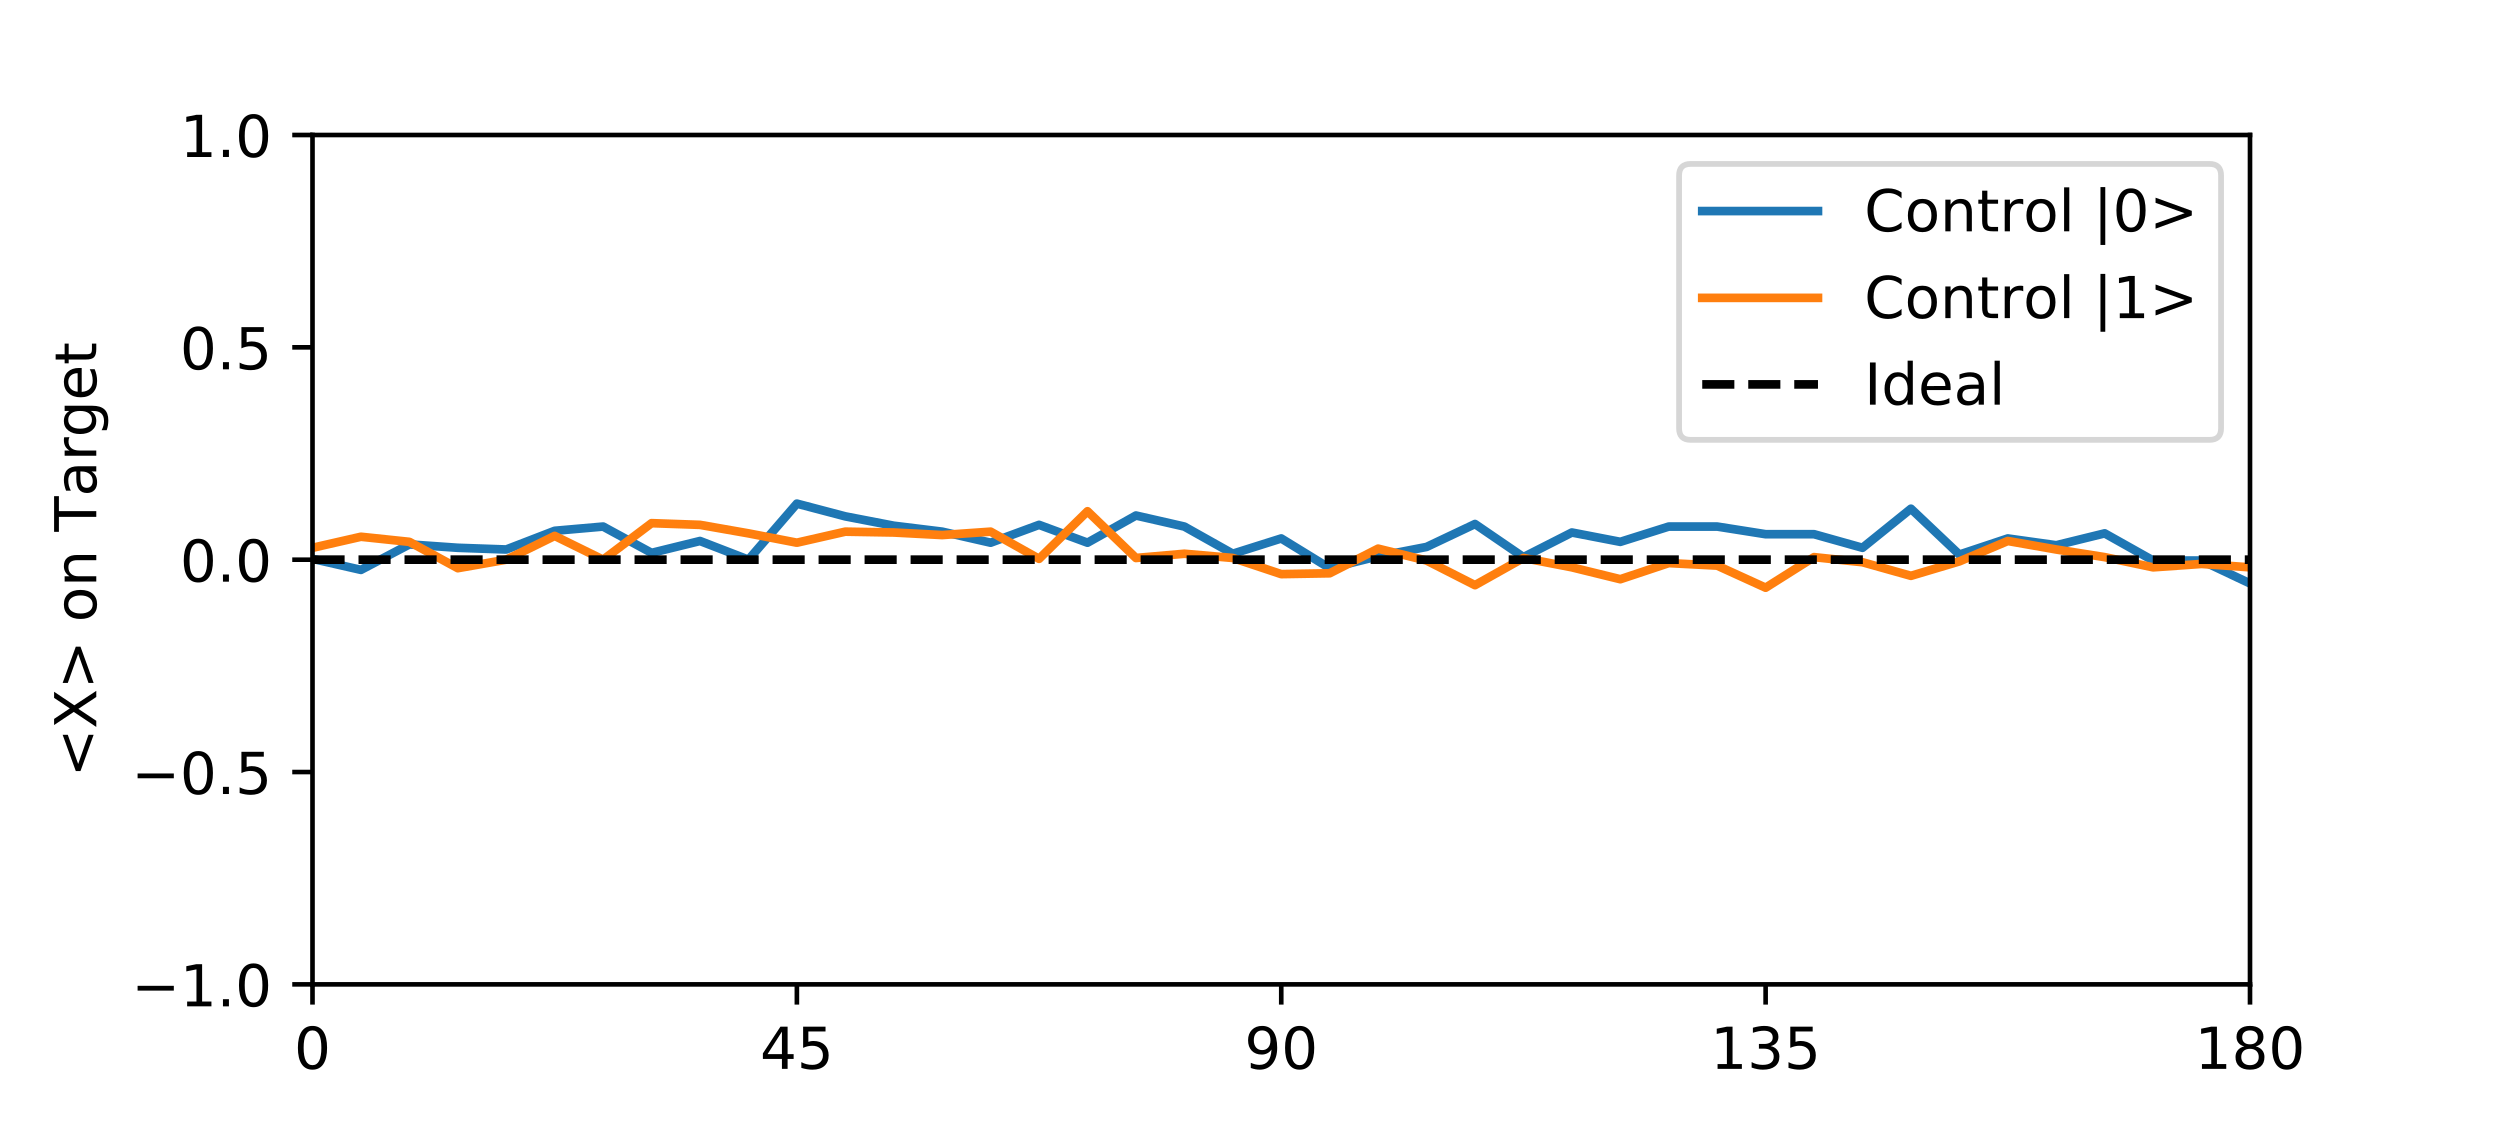
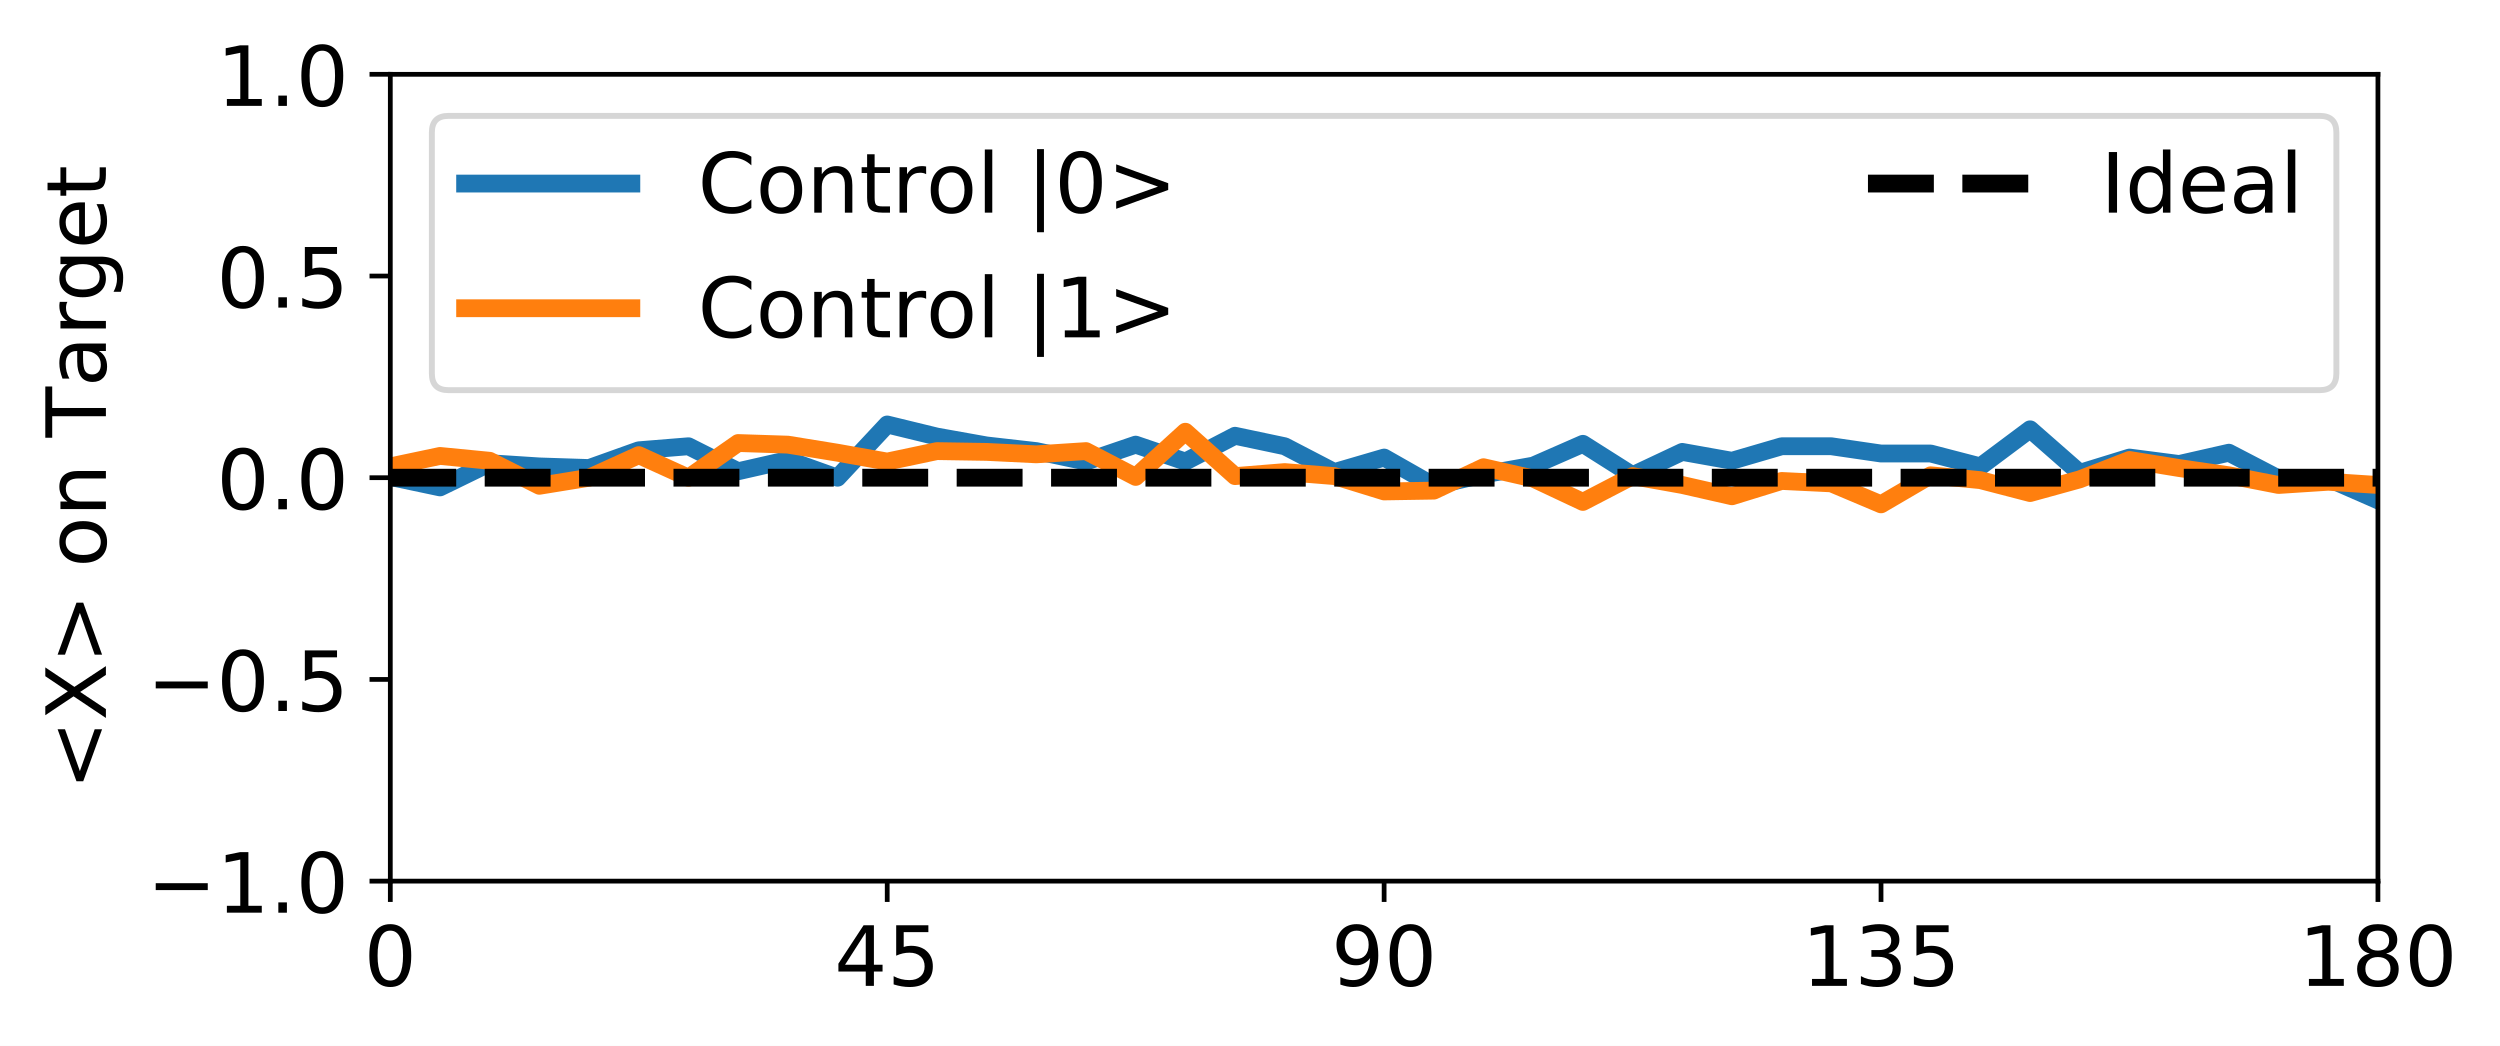
- <svg xmlns="http://www.w3.org/2000/svg" xmlns:xlink="http://www.w3.org/1999/xlink" height="194.4pt" version="1.1" viewBox="0 0 432 194.4" width="432pt">
+ <svg xmlns="http://www.w3.org/2000/svg" xmlns:xlink="http://www.w3.org/1999/xlink" height="176.168pt" version="1.1" viewBox="0 0 421.107 176.168" width="421.107pt">
  <defs>
    <style type="text/css">
*{stroke-linecap:butt;stroke-linejoin:round;}
  </style>
  </defs>
  <g id="figure_1">
    <g id="patch_1">
-       <path d="M 0 194.4  L 432 194.4  L 432 0  L 0 0  z " style="fill:#ffffff;" />
+       <path d="M 0 176.168  L 421.107 176.168  L 421.107 0  L 0 0  z " style="fill:#ffffff;" />
    </g>
    <g id="axes_1">
      <g id="patch_2">
-         <path d="M 54 170.1  L 388.8 170.1  L 388.8 23.328  L 54 23.328  z " style="fill:#ffffff;" />
+         <path d="M 65.745 148.419  L 400.545 148.419  L 400.545 12.519  L 65.745 12.519  z " style="fill:#ffffff;" />
      </g>
      <g id="matplotlib.axis_1">
        <g id="xtick_1">
          <g id="line2d_1">
            <defs>
-               <path d="M 0 0  L 0 3.5  " id="m79abdd9832" style="stroke:#000000;stroke-width:0.8;" />
-             </defs>
-             <g>
-               <use style="stroke:#000000;stroke-width:0.8;" x="54" xlink:href="#m79abdd9832" y="170.1" />
+               <path d="M 0 0  L 0 3.5  " id="m878b896e37" style="stroke:#000000;stroke-width:0.8;" />
+             </defs>
+             <g>
+               <use style="stroke:#000000;stroke-width:0.8;" x="65.745" xlink:href="#m878b896e37" y="148.419" />
            </g>
          </g>
          <g id="text_1">
            <defs>
              <path d="M 31.781 66.406  Q 24.172 66.406 20.328 58.906  Q 16.5 51.422 16.5 36.375  Q 16.5 21.391 20.328 13.891  Q 24.172 6.391 31.781 6.391  Q 39.453 6.391 43.281 13.891  Q 47.125 21.391 47.125 36.375  Q 47.125 51.422 43.281 58.906  Q 39.453 66.406 31.781 66.406  z M 31.781 74.219  Q 44.047 74.219 50.516 64.516  Q 56.984 54.828 56.984 36.375  Q 56.984 17.969 50.516 8.266  Q 44.047 -1.422 31.781 -1.422  Q 19.531 -1.422 13.062 8.266  Q 6.594 17.969 6.594 36.375  Q 6.594 54.828 13.062 64.516  Q 19.531 74.219 31.781 74.219  z " id="DejaVuSans-48" />
            </defs>
-             <g transform="translate(50.81875 184.6984)scale(0.1 -0.1)">
+             <g transform="translate(61.29156 166.0567)scale(0.14 -0.14)">
              <use xlink:href="#DejaVuSans-48" />
            </g>
          </g>
        </g>
        <g id="xtick_2">
          <g id="line2d_2">
            <g>
-               <use style="stroke:#000000;stroke-width:0.8;" x="137.7" xlink:href="#m79abdd9832" y="170.1" />
+               <use style="stroke:#000000;stroke-width:0.8;" x="149.445" xlink:href="#m878b896e37" y="148.419" />
            </g>
          </g>
          <g id="text_2">
            <defs>
              <path d="M 37.797 64.312  L 12.891 25.391  L 37.797 25.391  z M 35.203 72.906  L 47.609 72.906  L 47.609 25.391  L 58.016 25.391  L 58.016 17.188  L 47.609 17.188  L 47.609 0  L 37.797 0  L 37.797 17.188  L 4.891 17.188  L 4.891 26.703  z " id="DejaVuSans-52" />
              <path d="M 10.797 72.906  L 49.516 72.906  L 49.516 64.594  L 19.828 64.594  L 19.828 46.734  Q 21.969 47.469 24.109 47.828  Q 26.266 48.188 28.422 48.188  Q 40.625 48.188 47.75 41.5  Q 54.891 34.812 54.891 23.391  Q 54.891 11.625 47.562 5.094  Q 40.234 -1.422 26.906 -1.422  Q 22.312 -1.422 17.547 -0.641  Q 12.797 0.141 7.719 1.703  L 7.719 11.625  Q 12.109 9.234 16.797 8.062  Q 21.484 6.891 26.703 6.891  Q 35.156 6.891 40.078 11.328  Q 45.016 15.766 45.016 23.391  Q 45.016 31 40.078 35.438  Q 35.156 39.891 26.703 39.891  Q 22.75 39.891 18.812 39.016  Q 14.891 38.141 10.797 36.281  z " id="DejaVuSans-53" />
            </defs>
-             <g transform="translate(131.3375 184.6984)scale(0.1 -0.1)">
+             <g transform="translate(140.5378 166.0567)scale(0.14 -0.14)">
              <use xlink:href="#DejaVuSans-52" />
              <use x="63.623" xlink:href="#DejaVuSans-53" />
            </g>
          </g>
        </g>
        <g id="xtick_3">
          <g id="line2d_3">
            <g>
-               <use style="stroke:#000000;stroke-width:0.8;" x="221.4" xlink:href="#m79abdd9832" y="170.1" />
+               <use style="stroke:#000000;stroke-width:0.8;" x="233.145" xlink:href="#m878b896e37" y="148.419" />
            </g>
          </g>
          <g id="text_3">
            <defs>
              <path d="M 10.984 1.516  L 10.984 10.5  Q 14.703 8.734 18.5 7.812  Q 22.312 6.891 25.984 6.891  Q 35.75 6.891 40.891 13.453  Q 46.047 20.016 46.781 33.406  Q 43.953 29.203 39.594 26.953  Q 35.25 24.703 29.984 24.703  Q 19.047 24.703 12.672 31.312  Q 6.297 37.938 6.297 49.422  Q 6.297 60.641 12.938 67.422  Q 19.578 74.219 30.609 74.219  Q 43.266 74.219 49.922 64.516  Q 56.594 54.828 56.594 36.375  Q 56.594 19.141 48.406 8.859  Q 40.234 -1.422 26.422 -1.422  Q 22.703 -1.422 18.891 -0.688  Q 15.094 0.047 10.984 1.516  z M 30.609 32.422  Q 37.25 32.422 41.125 36.953  Q 45.016 41.5 45.016 49.422  Q 45.016 57.281 41.125 61.844  Q 37.25 66.406 30.609 66.406  Q 23.969 66.406 20.094 61.844  Q 16.219 57.281 16.219 49.422  Q 16.219 41.5 20.094 36.953  Q 23.969 32.422 30.609 32.422  z " id="DejaVuSans-57" />
            </defs>
-             <g transform="translate(215.0375 184.6984)scale(0.1 -0.1)">
+             <g transform="translate(224.2378 166.0567)scale(0.14 -0.14)">
              <use xlink:href="#DejaVuSans-57" />
              <use x="63.623" xlink:href="#DejaVuSans-48" />
            </g>
          </g>
        </g>
        <g id="xtick_4">
          <g id="line2d_4">
            <g>
-               <use style="stroke:#000000;stroke-width:0.8;" x="305.1" xlink:href="#m79abdd9832" y="170.1" />
+               <use style="stroke:#000000;stroke-width:0.8;" x="316.845" xlink:href="#m878b896e37" y="148.419" />
            </g>
          </g>
          <g id="text_4">
            <defs>
              <path d="M 12.406 8.297  L 28.516 8.297  L 28.516 63.922  L 10.984 60.406  L 10.984 69.391  L 28.422 72.906  L 38.281 72.906  L 38.281 8.297  L 54.391 8.297  L 54.391 0  L 12.406 0  z " id="DejaVuSans-49" />
              <path d="M 40.578 39.312  Q 47.656 37.797 51.625 33  Q 55.609 28.219 55.609 21.188  Q 55.609 10.406 48.188 4.484  Q 40.766 -1.422 27.094 -1.422  Q 22.516 -1.422 17.656 -0.516  Q 12.797 0.391 7.625 2.203  L 7.625 11.719  Q 11.719 9.328 16.594 8.109  Q 21.484 6.891 26.812 6.891  Q 36.078 6.891 40.938 10.547  Q 45.797 14.203 45.797 21.188  Q 45.797 27.641 41.281 31.266  Q 36.766 34.906 28.719 34.906  L 20.219 34.906  L 20.219 43.016  L 29.109 43.016  Q 36.375 43.016 40.234 45.922  Q 44.094 48.828 44.094 54.297  Q 44.094 59.906 40.109 62.906  Q 36.141 65.922 28.719 65.922  Q 24.656 65.922 20.016 65.031  Q 15.375 64.156 9.812 62.312  L 9.812 71.094  Q 15.438 72.656 20.344 73.438  Q 25.25 74.219 29.594 74.219  Q 40.828 74.219 47.359 69.109  Q 53.906 64.016 53.906 55.328  Q 53.906 49.266 50.438 45.094  Q 46.969 40.922 40.578 39.312  z " id="DejaVuSans-51" />
            </defs>
-             <g transform="translate(295.5562 184.6984)scale(0.1 -0.1)">
+             <g transform="translate(303.4841 166.0567)scale(0.14 -0.14)">
              <use xlink:href="#DejaVuSans-49" />
              <use x="63.623" xlink:href="#DejaVuSans-51" />
              <use x="127.246" xlink:href="#DejaVuSans-53" />
            </g>
          </g>
        </g>
        <g id="xtick_5">
          <g id="line2d_5">
            <g>
-               <use style="stroke:#000000;stroke-width:0.8;" x="388.8" xlink:href="#m79abdd9832" y="170.1" />
+               <use style="stroke:#000000;stroke-width:0.8;" x="400.545" xlink:href="#m878b896e37" y="148.419" />
            </g>
          </g>
          <g id="text_5">
            <defs>
              <path d="M 31.781 34.625  Q 24.75 34.625 20.719 30.859  Q 16.703 27.094 16.703 20.516  Q 16.703 13.922 20.719 10.156  Q 24.75 6.391 31.781 6.391  Q 38.812 6.391 42.859 10.172  Q 46.922 13.969 46.922 20.516  Q 46.922 27.094 42.891 30.859  Q 38.875 34.625 31.781 34.625  z M 21.922 38.812  Q 15.578 40.375 12.031 44.719  Q 8.5 49.078 8.5 55.328  Q 8.5 64.062 14.719 69.141  Q 20.953 74.219 31.781 74.219  Q 42.672 74.219 48.875 69.141  Q 55.078 64.062 55.078 55.328  Q 55.078 49.078 51.531 44.719  Q 48 40.375 41.703 38.812  Q 48.828 37.156 52.797 32.312  Q 56.781 27.484 56.781 20.516  Q 56.781 9.906 50.312 4.234  Q 43.844 -1.422 31.781 -1.422  Q 19.734 -1.422 13.25 4.234  Q 6.781 9.906 6.781 20.516  Q 6.781 27.484 10.781 32.312  Q 14.797 37.156 21.922 38.812  z M 18.312 54.391  Q 18.312 48.734 21.844 45.562  Q 25.391 42.391 31.781 42.391  Q 38.141 42.391 41.719 45.562  Q 45.312 48.734 45.312 54.391  Q 45.312 60.062 41.719 63.234  Q 38.141 66.406 31.781 66.406  Q 25.391 66.406 21.844 63.234  Q 18.312 60.062 18.312 54.391  z " id="DejaVuSans-56" />
            </defs>
-             <g transform="translate(379.2563 184.6984)scale(0.1 -0.1)">
+             <g transform="translate(387.1841 166.0567)scale(0.14 -0.14)">
              <use xlink:href="#DejaVuSans-49" />
              <use x="63.623" xlink:href="#DejaVuSans-56" />
              <use x="127.246" xlink:href="#DejaVuSans-48" />
            </g>
          </g>
        </g>
      </g>
      <g id="matplotlib.axis_2">
        <g id="ytick_1">
          <g id="line2d_6">
            <defs>
-               <path d="M 0 0  L -3.5 0  " id="mc6ed01333f" style="stroke:#000000;stroke-width:0.8;" />
-             </defs>
-             <g>
-               <use style="stroke:#000000;stroke-width:0.8;" x="54" xlink:href="#mc6ed01333f" y="170.1" />
+               <path d="M 0 0  L -3.5 0  " id="m98cda423b2" style="stroke:#000000;stroke-width:0.8;" />
+             </defs>
+             <g>
+               <use style="stroke:#000000;stroke-width:0.8;" x="65.745" xlink:href="#m98cda423b2" y="148.419" />
            </g>
          </g>
          <g id="text_6">
            <defs>
              <path d="M 10.594 35.5  L 73.188 35.5  L 73.188 27.203  L 10.594 27.203  z " id="DejaVuSans-8722" />
              <path d="M 10.688 12.406  L 21 12.406  L 21 0  L 10.688 0  z " id="DejaVuSans-46" />
            </defs>
-             <g transform="translate(22.71719 173.8992)scale(0.1 -0.1)">
+             <g transform="translate(24.74938 153.7378)scale(0.14 -0.14)">
              <use xlink:href="#DejaVuSans-8722" />
              <use x="83.789" xlink:href="#DejaVuSans-49" />
              <use x="147.412" xlink:href="#DejaVuSans-46" />
              <use x="179.199" xlink:href="#DejaVuSans-48" />
            </g>
          </g>
        </g>
        <g id="ytick_2">
          <g id="line2d_7">
            <g>
-               <use style="stroke:#000000;stroke-width:0.8;" x="54" xlink:href="#mc6ed01333f" y="133.407" />
+               <use style="stroke:#000000;stroke-width:0.8;" x="65.745" xlink:href="#m98cda423b2" y="114.444" />
            </g>
          </g>
          <g id="text_7">
-             <g transform="translate(22.71719 137.2062)scale(0.1 -0.1)">
+             <g transform="translate(24.74938 119.7628)scale(0.14 -0.14)">
              <use xlink:href="#DejaVuSans-8722" />
              <use x="83.789" xlink:href="#DejaVuSans-48" />
              <use x="147.412" xlink:href="#DejaVuSans-46" />
              <use x="179.199" xlink:href="#DejaVuSans-53" />
            </g>
          </g>
        </g>
        <g id="ytick_3">
          <g id="line2d_8">
            <g>
-               <use style="stroke:#000000;stroke-width:0.8;" x="54" xlink:href="#mc6ed01333f" y="96.714" />
+               <use style="stroke:#000000;stroke-width:0.8;" x="65.745" xlink:href="#m98cda423b2" y="80.469" />
            </g>
          </g>
          <g id="text_8">
-             <g transform="translate(31.09688 100.5132)scale(0.1 -0.1)">
+             <g transform="translate(36.48094 85.78781)scale(0.14 -0.14)">
              <use xlink:href="#DejaVuSans-48" />
              <use x="63.623" xlink:href="#DejaVuSans-46" />
              <use x="95.41" xlink:href="#DejaVuSans-48" />
            </g>
          </g>
        </g>
        <g id="ytick_4">
          <g id="line2d_9">
            <g>
-               <use style="stroke:#000000;stroke-width:0.8;" x="54" xlink:href="#mc6ed01333f" y="60.021" />
+               <use style="stroke:#000000;stroke-width:0.8;" x="65.745" xlink:href="#m98cda423b2" y="46.494" />
            </g>
          </g>
          <g id="text_9">
-             <g transform="translate(31.09688 63.82022)scale(0.1 -0.1)">
+             <g transform="translate(36.48094 51.81281)scale(0.14 -0.14)">
              <use xlink:href="#DejaVuSans-48" />
              <use x="63.623" xlink:href="#DejaVuSans-46" />
              <use x="95.41" xlink:href="#DejaVuSans-53" />
            </g>
          </g>
        </g>
        <g id="ytick_5">
          <g id="line2d_10">
            <g>
-               <use style="stroke:#000000;stroke-width:0.8;" x="54" xlink:href="#mc6ed01333f" y="23.328" />
+               <use style="stroke:#000000;stroke-width:0.8;" x="65.745" xlink:href="#m98cda423b2" y="12.519" />
            </g>
          </g>
          <g id="text_10">
-             <g transform="translate(31.09688 27.12722)scale(0.1 -0.1)">
+             <g transform="translate(36.48094 17.83781)scale(0.14 -0.14)">
              <use xlink:href="#DejaVuSans-49" />
              <use x="63.623" xlink:href="#DejaVuSans-46" />
              <use x="95.41" xlink:href="#DejaVuSans-48" />
            </g>
          </g>
        </g>
        <g id="text_11">
          <defs>
            <path d="M 73.188 49.219  L 22.797 31.297  L 73.188 13.484  L 73.188 4.594  L 10.594 27.297  L 10.594 35.406  L 73.188 58.109  z " id="DejaVuSans-60" />
            <path d="M 6.297 72.906  L 16.891 72.906  L 35.016 45.797  L 53.219 72.906  L 63.812 72.906  L 40.375 37.891  L 65.375 0  L 54.781 0  L 34.281 31  L 13.625 0  L 2.984 0  L 29 38.922  z " id="DejaVuSans-88" />
            <path d="M 10.594 49.219  L 10.594 58.109  L 73.188 35.406  L 73.188 27.297  L 10.594 4.594  L 10.594 13.484  L 60.891 31.297  z " id="DejaVuSans-62" />
            <path id="DejaVuSans-32" />
            <path d="M 30.609 48.391  Q 23.391 48.391 19.188 42.75  Q 14.984 37.109 14.984 27.297  Q 14.984 17.484 19.156 11.844  Q 23.344 6.203 30.609 6.203  Q 37.797 6.203 41.984 11.859  Q 46.188 17.531 46.188 27.297  Q 46.188 37.016 41.984 42.703  Q 37.797 48.391 30.609 48.391  z M 30.609 56  Q 42.328 56 49.016 48.375  Q 55.719 40.766 55.719 27.297  Q 55.719 13.875 49.016 6.219  Q 42.328 -1.422 30.609 -1.422  Q 18.844 -1.422 12.172 6.219  Q 5.516 13.875 5.516 27.297  Q 5.516 40.766 12.172 48.375  Q 18.844 56 30.609 56  z " id="DejaVuSans-111" />
            <path d="M 54.891 33.016  L 54.891 0  L 45.906 0  L 45.906 32.719  Q 45.906 40.484 42.875 44.328  Q 39.844 48.188 33.797 48.188  Q 26.516 48.188 22.312 43.547  Q 18.109 38.922 18.109 30.906  L 18.109 0  L 9.078 0  L 9.078 54.688  L 18.109 54.688  L 18.109 46.188  Q 21.344 51.125 25.703 53.562  Q 30.078 56 35.797 56  Q 45.219 56 50.047 50.172  Q 54.891 44.344 54.891 33.016  z " id="DejaVuSans-110" />
            <path d="M -0.297 72.906  L 61.375 72.906  L 61.375 64.594  L 35.5 64.594  L 35.5 0  L 25.594 0  L 25.594 64.594  L -0.297 64.594  z " id="DejaVuSans-84" />
            <path d="M 34.281 27.484  Q 23.391 27.484 19.188 25  Q 14.984 22.516 14.984 16.5  Q 14.984 11.719 18.141 8.906  Q 21.297 6.109 26.703 6.109  Q 34.188 6.109 38.703 11.406  Q 43.219 16.703 43.219 25.484  L 43.219 27.484  z M 52.203 31.203  L 52.203 0  L 43.219 0  L 43.219 8.297  Q 40.141 3.328 35.547 0.953  Q 30.953 -1.422 24.312 -1.422  Q 15.922 -1.422 10.953 3.297  Q 6 8.016 6 15.922  Q 6 25.141 12.172 29.828  Q 18.359 34.516 30.609 34.516  L 43.219 34.516  L 43.219 35.406  Q 43.219 41.609 39.141 45  Q 35.062 48.391 27.688 48.391  Q 23 48.391 18.547 47.266  Q 14.109 46.141 10.016 43.891  L 10.016 52.203  Q 14.938 54.109 19.578 55.047  Q 24.219 56 28.609 56  Q 40.484 56 46.344 49.844  Q 52.203 43.703 52.203 31.203  z " id="DejaVuSans-97" />
            <path d="M 41.109 46.297  Q 39.594 47.172 37.812 47.578  Q 36.031 48 33.891 48  Q 26.266 48 22.188 43.047  Q 18.109 38.094 18.109 28.812  L 18.109 0  L 9.078 0  L 9.078 54.688  L 18.109 54.688  L 18.109 46.188  Q 20.953 51.172 25.484 53.578  Q 30.031 56 36.531 56  Q 37.453 56 38.578 55.875  Q 39.703 55.766 41.062 55.516  z " id="DejaVuSans-114" />
            <path d="M 45.406 27.984  Q 45.406 37.75 41.375 43.109  Q 37.359 48.484 30.078 48.484  Q 22.859 48.484 18.828 43.109  Q 14.797 37.75 14.797 27.984  Q 14.797 18.266 18.828 12.891  Q 22.859 7.516 30.078 7.516  Q 37.359 7.516 41.375 12.891  Q 45.406 18.266 45.406 27.984  z M 54.391 6.781  Q 54.391 -7.172 48.188 -13.984  Q 42 -20.797 29.203 -20.797  Q 24.469 -20.797 20.266 -20.094  Q 16.062 -19.391 12.109 -17.922  L 12.109 -9.188  Q 16.062 -11.328 19.922 -12.344  Q 23.781 -13.375 27.781 -13.375  Q 36.625 -13.375 41.016 -8.766  Q 45.406 -4.156 45.406 5.172  L 45.406 9.625  Q 42.625 4.781 38.281 2.391  Q 33.938 0 27.875 0  Q 17.828 0 11.672 7.656  Q 5.516 15.328 5.516 27.984  Q 5.516 40.672 11.672 48.328  Q 17.828 56 27.875 56  Q 33.938 56 38.281 53.609  Q 42.625 51.219 45.406 46.391  L 45.406 54.688  L 54.391 54.688  z " id="DejaVuSans-103" />
            <path d="M 56.203 29.594  L 56.203 25.203  L 14.891 25.203  Q 15.484 15.922 20.484 11.062  Q 25.484 6.203 34.422 6.203  Q 39.594 6.203 44.453 7.469  Q 49.312 8.734 54.109 11.281  L 54.109 2.781  Q 49.266 0.734 44.188 -0.344  Q 39.109 -1.422 33.891 -1.422  Q 20.797 -1.422 13.156 6.188  Q 5.516 13.812 5.516 26.812  Q 5.516 40.234 12.766 48.109  Q 20.016 56 32.328 56  Q 43.359 56 49.781 48.891  Q 56.203 41.797 56.203 29.594  z M 47.219 32.234  Q 47.125 39.594 43.094 43.984  Q 39.062 48.391 32.422 48.391  Q 24.906 48.391 20.391 44.141  Q 15.875 39.891 15.188 32.172  z " id="DejaVuSans-101" />
            <path d="M 18.312 70.219  L 18.312 54.688  L 36.812 54.688  L 36.812 47.703  L 18.312 47.703  L 18.312 18.016  Q 18.312 11.328 20.141 9.422  Q 21.969 7.516 27.594 7.516  L 36.812 7.516  L 36.812 0  L 27.594 0  Q 17.188 0 13.234 3.875  Q 9.281 7.766 9.281 18.016  L 9.281 47.703  L 2.688 47.703  L 2.688 54.688  L 9.281 54.688  L 9.281 70.219  z " id="DejaVuSans-116" />
          </defs>
-           <g transform="translate(16.6375 134.296)rotate(-90)scale(0.1 -0.1)">
+           <g transform="translate(17.83781 133.0838)rotate(-90)scale(0.14 -0.14)">
            <use xlink:href="#DejaVuSans-60" />
            <use x="83.789" xlink:href="#DejaVuSans-88" />
            <use x="152.295" xlink:href="#DejaVuSans-62" />
            <use x="236.084" xlink:href="#DejaVuSans-32" />
            <use x="267.871" xlink:href="#DejaVuSans-111" />
            <use x="329.053" xlink:href="#DejaVuSans-110" />
            <use x="392.432" xlink:href="#DejaVuSans-32" />
            <use x="424.219" xlink:href="#DejaVuSans-84" />
            <use x="485.053" xlink:href="#DejaVuSans-97" />
            <use x="546.332" xlink:href="#DejaVuSans-114" />
            <use x="587.43" xlink:href="#DejaVuSans-103" />
            <use x="650.906" xlink:href="#DejaVuSans-101" />
            <use x="712.43" xlink:href="#DejaVuSans-116" />
          </g>
        </g>
      </g>
      <g id="line2d_11">
-         <path clip-path="url(#p2308c2241c)" d="M 54 96.567  L 62.37 98.475  L 70.74 94.072  L 79.11 94.659  L 87.48 94.953  L 95.85 91.724  L 104.22 90.99  L 112.59 95.54  L 120.96 93.485  L 129.33 96.714  L 137.7 87.027  L 146.07 89.229  L 154.44 90.843  L 162.81 91.871  L 171.18 93.779  L 179.55 90.696  L 187.92 93.779  L 196.29 89.082  L 204.66 90.99  L 213.03 95.687  L 221.4 93.045  L 229.77 98.182  L 238.14 96.127  L 246.51 94.512  L 254.88 90.55  L 263.25 96.274  L 271.62 92.017  L 279.99 93.632  L 288.36 90.99  L 296.73 90.99  L 305.1 92.311  L 313.47 92.311  L 321.84 94.659  L 330.21 87.908  L 338.58 95.833  L 346.95 93.045  L 355.32 94.219  L 363.69 92.164  L 372.06 96.861  L 380.43 96.861  L 388.8 100.824  " style="fill:none;stroke:#1f77b4;stroke-linecap:square;stroke-width:1.5;" />
+         <path clip-path="url(#p82eddaac53)" d="M 65.745 80.333  L 74.115 82.1  L 82.485 78.023  L 90.855 78.566  L 99.225 78.838  L 107.595 75.848  L 115.965 75.169  L 124.335 79.382  L 132.705 77.479  L 141.075 80.469  L 149.445 71.5  L 157.815 73.538  L 166.185 75.033  L 174.555 75.984  L 182.925 77.751  L 191.295 74.897  L 199.665 77.751  L 208.035 73.402  L 216.405 75.169  L 224.775 79.518  L 233.145 77.071  L 241.515 81.828  L 249.885 79.925  L 258.255 78.43  L 266.625 74.761  L 274.995 80.061  L 283.365 76.12  L 291.735 77.615  L 300.105 75.169  L 308.475 75.169  L 316.845 76.392  L 325.215 76.392  L 333.585 78.566  L 341.955 72.315  L 350.325 79.654  L 358.695 77.071  L 367.065 78.159  L 375.435 76.256  L 383.805 80.605  L 392.175 80.605  L 400.545 84.274  " style="fill:none;stroke:#1f77b4;stroke-linecap:square;stroke-width:3;" />
      </g>
      <g id="line2d_12">
-         <path clip-path="url(#p2308c2241c)" d="M 54 94.659  L 62.37 92.751  L 70.74 93.632  L 79.11 98.182  L 87.48 96.714  L 95.85 92.604  L 104.22 96.714  L 112.59 90.403  L 120.96 90.696  L 129.33 92.164  L 137.7 93.779  L 146.07 91.871  L 154.44 92.017  L 162.81 92.458  L 171.18 91.871  L 179.55 96.567  L 187.92 88.348  L 196.29 96.42  L 204.66 95.687  L 213.03 96.42  L 221.4 99.209  L 229.77 99.062  L 238.14 94.806  L 246.51 96.861  L 254.88 101.117  L 263.25 96.42  L 271.62 98.035  L 279.99 100.09  L 288.36 97.301  L 296.73 97.741  L 305.1 101.557  L 313.47 96.274  L 321.84 97.154  L 330.21 99.503  L 338.58 97.008  L 346.95 93.485  L 355.32 94.953  L 363.69 96.274  L 372.06 98.035  L 380.43 97.448  L 388.8 98.035  " style="fill:none;stroke:#ff7f0e;stroke-linecap:square;stroke-width:1.5;" />
+         <path clip-path="url(#p82eddaac53)" d="M 65.745 78.566  L 74.115 76.8  L 82.485 77.615  L 90.855 81.828  L 99.225 80.469  L 107.595 76.664  L 115.965 80.469  L 124.335 74.625  L 132.705 74.897  L 141.075 76.256  L 149.445 77.751  L 157.815 75.984  L 166.185 76.12  L 174.555 76.528  L 182.925 75.984  L 191.295 80.333  L 199.665 72.723  L 208.035 80.197  L 216.405 79.518  L 224.775 80.197  L 233.145 82.779  L 241.515 82.643  L 249.885 78.702  L 258.255 80.605  L 266.625 84.546  L 274.995 80.197  L 283.365 81.692  L 291.735 83.595  L 300.105 81.013  L 308.475 81.42  L 316.845 84.954  L 325.215 80.061  L 333.585 80.877  L 341.955 83.051  L 350.325 80.741  L 358.695 77.479  L 367.065 78.838  L 375.435 80.061  L 383.805 81.692  L 392.175 81.148  L 400.545 81.692  " style="fill:none;stroke:#ff7f0e;stroke-linecap:square;stroke-width:3;" />
      </g>
      <g id="line2d_13">
-         <path clip-path="url(#p2308c2241c)" d="M 54 96.714  L 57.348 96.714  L 60.696 96.714  L 64.044 96.714  L 67.392 96.714  L 70.74 96.714  L 74.088 96.714  L 77.436 96.714  L 80.784 96.714  L 84.132 96.714  L 87.48 96.714  L 90.828 96.714  L 94.176 96.714  L 97.524 96.714  L 100.872 96.714  L 104.22 96.714  L 107.568 96.714  L 110.916 96.714  L 114.264 96.714  L 117.612 96.714  L 120.96 96.714  L 124.308 96.714  L 127.656 96.714  L 131.004 96.714  L 134.352 96.714  L 137.7 96.714  L 141.048 96.714  L 144.396 96.714  L 147.744 96.714  L 151.092 96.714  L 154.44 96.714  L 157.788 96.714  L 161.136 96.714  L 164.484 96.714  L 167.832 96.714  L 171.18 96.714  L 174.528 96.714  L 177.876 96.714  L 181.224 96.714  L 184.572 96.714  L 187.92 96.714  L 191.268 96.714  L 194.616 96.714  L 197.964 96.714  L 201.312 96.714  L 204.66 96.714  L 208.008 96.714  L 211.356 96.714  L 214.704 96.714  L 218.052 96.714  L 221.4 96.714  L 224.748 96.714  L 228.096 96.714  L 231.444 96.714  L 234.792 96.714  L 238.14 96.714  L 241.488 96.714  L 244.836 96.714  L 248.184 96.714  L 251.532 96.714  L 254.88 96.714  L 258.228 96.714  L 261.576 96.714  L 264.924 96.714  L 268.272 96.714  L 271.62 96.714  L 274.968 96.714  L 278.316 96.714  L 281.664 96.714  L 285.012 96.714  L 288.36 96.714  L 291.708 96.714  L 295.056 96.714  L 298.404 96.714  L 301.752 96.714  L 305.1 96.714  L 308.448 96.714  L 311.796 96.714  L 315.144 96.714  L 318.492 96.714  L 321.84 96.714  L 325.188 96.714  L 328.536 96.714  L 331.884 96.714  L 335.232 96.714  L 338.58 96.714  L 341.928 96.714  L 345.276 96.714  L 348.624 96.714  L 351.972 96.714  L 355.32 96.714  L 358.668 96.714  L 362.016 96.714  L 365.364 96.714  L 368.712 96.714  L 372.06 96.714  L 375.408 96.714  L 378.756 96.714  L 382.104 96.714  L 385.452 96.714  L 388.8 96.714  " style="fill:none;stroke:#000000;stroke-dasharray:5.55,2.4;stroke-dashoffset:0;stroke-width:1.5;" />
+         <path clip-path="url(#p82eddaac53)" d="M 65.745 80.469  L 69.093 80.469  L 72.441 80.469  L 75.789 80.469  L 79.137 80.469  L 82.485 80.469  L 85.833 80.469  L 89.181 80.469  L 92.529 80.469  L 95.877 80.469  L 99.225 80.469  L 102.573 80.469  L 105.921 80.469  L 109.269 80.469  L 112.617 80.469  L 115.965 80.469  L 119.313 80.469  L 122.661 80.469  L 126.009 80.469  L 129.357 80.469  L 132.705 80.469  L 136.053 80.469  L 139.401 80.469  L 142.749 80.469  L 146.097 80.469  L 149.445 80.469  L 152.793 80.469  L 156.141 80.469  L 159.489 80.469  L 162.837 80.469  L 166.185 80.469  L 169.533 80.469  L 172.881 80.469  L 176.229 80.469  L 179.577 80.469  L 182.925 80.469  L 186.273 80.469  L 189.621 80.469  L 192.969 80.469  L 196.317 80.469  L 199.665 80.469  L 203.013 80.469  L 206.361 80.469  L 209.709 80.469  L 213.057 80.469  L 216.405 80.469  L 219.753 80.469  L 223.101 80.469  L 226.449 80.469  L 229.797 80.469  L 233.145 80.469  L 236.493 80.469  L 239.841 80.469  L 243.189 80.469  L 246.537 80.469  L 249.885 80.469  L 253.233 80.469  L 256.581 80.469  L 259.929 80.469  L 263.277 80.469  L 266.625 80.469  L 269.973 80.469  L 273.321 80.469  L 276.669 80.469  L 280.017 80.469  L 283.365 80.469  L 286.713 80.469  L 290.061 80.469  L 293.409 80.469  L 296.757 80.469  L 300.105 80.469  L 303.453 80.469  L 306.801 80.469  L 310.149 80.469  L 313.497 80.469  L 316.845 80.469  L 320.193 80.469  L 323.541 80.469  L 326.889 80.469  L 330.237 80.469  L 333.585 80.469  L 336.933 80.469  L 340.281 80.469  L 343.629 80.469  L 346.977 80.469  L 350.325 80.469  L 353.673 80.469  L 357.021 80.469  L 360.369 80.469  L 363.717 80.469  L 367.065 80.469  L 370.413 80.469  L 373.761 80.469  L 377.109 80.469  L 380.457 80.469  L 383.805 80.469  L 387.153 80.469  L 390.501 80.469  L 393.849 80.469  L 397.197 80.469  L 400.545 80.469  " style="fill:none;stroke:#000000;stroke-dasharray:11.1,4.8;stroke-dashoffset:0;stroke-width:3;" />
      </g>
      <g id="patch_3">
-         <path d="M 54 170.1  L 54 23.328  " style="fill:none;stroke:#000000;stroke-linecap:square;stroke-linejoin:miter;stroke-width:0.8;" />
+         <path d="M 65.745 148.419  L 65.745 12.519  " style="fill:none;stroke:#000000;stroke-linecap:square;stroke-linejoin:miter;stroke-width:0.8;" />
      </g>
      <g id="patch_4">
-         <path d="M 388.8 170.1  L 388.8 23.328  " style="fill:none;stroke:#000000;stroke-linecap:square;stroke-linejoin:miter;stroke-width:0.8;" />
+         <path d="M 400.545 148.419  L 400.545 12.519  " style="fill:none;stroke:#000000;stroke-linecap:square;stroke-linejoin:miter;stroke-width:0.8;" />
      </g>
      <g id="patch_5">
-         <path d="M 54 170.1  L 388.8 170.1  " style="fill:none;stroke:#000000;stroke-linecap:square;stroke-linejoin:miter;stroke-width:0.8;" />
+         <path d="M 65.745 148.419  L 400.545 148.419  " style="fill:none;stroke:#000000;stroke-linecap:square;stroke-linejoin:miter;stroke-width:0.8;" />
      </g>
      <g id="patch_6">
-         <path d="M 54 23.328  L 388.8 23.328  " style="fill:none;stroke:#000000;stroke-linecap:square;stroke-linejoin:miter;stroke-width:0.8;" />
+         <path d="M 65.745 12.519  L 400.545 12.519  " style="fill:none;stroke:#000000;stroke-linecap:square;stroke-linejoin:miter;stroke-width:0.8;" />
      </g>
      <g id="legend_1">
        <g id="patch_7">
-           <path d="M 292.147 76.006  L 381.8 76.006  Q 383.8 76.006 383.8 74.006  L 383.8 30.328  Q 383.8 28.328 381.8 28.328  L 292.147 28.328  Q 290.147 28.328 290.147 30.328  L 290.147 74.006  Q 290.147 76.006 292.147 76.006  z " style="fill:#ffffff;opacity:0.8;stroke:#cccccc;stroke-linejoin:miter;" />
+           <path d="M 75.545 65.719  L 390.745 65.719  Q 393.545 65.719 393.545 62.919  L 393.545 22.319  Q 393.545 19.519 390.745 19.519  L 75.545 19.519  Q 72.745 19.519 72.745 22.319  L 72.745 62.919  Q 72.745 65.719 75.545 65.719  z " style="fill:#ffffff;opacity:0.8;stroke:#cccccc;stroke-linejoin:miter;" />
        </g>
        <g id="line2d_14">
-           <path d="M 294.147 36.47  L 314.147 36.47  " style="fill:none;stroke:#1f77b4;stroke-linecap:square;stroke-width:1.5;" />
+           <path d="M 78.345 30.918  L 106.345 30.918  " style="fill:none;stroke:#1f77b4;stroke-linecap:square;stroke-width:3;" />
        </g>
        <g id="line2d_15" />
        <g id="text_12">
          <defs>
            <path d="M 64.406 67.281  L 64.406 56.891  Q 59.422 61.531 53.781 63.812  Q 48.141 66.109 41.797 66.109  Q 29.297 66.109 22.656 58.469  Q 16.016 50.828 16.016 36.375  Q 16.016 21.969 22.656 14.328  Q 29.297 6.688 41.797 6.688  Q 48.141 6.688 53.781 8.984  Q 59.422 11.281 64.406 15.922  L 64.406 5.609  Q 59.234 2.094 53.438 0.328  Q 47.656 -1.422 41.219 -1.422  Q 24.656 -1.422 15.125 8.703  Q 5.609 18.844 5.609 36.375  Q 5.609 53.953 15.125 64.078  Q 24.656 74.219 41.219 74.219  Q 47.75 74.219 53.531 72.484  Q 59.328 70.75 64.406 67.281  z " id="DejaVuSans-67" />
            <path d="M 9.422 75.984  L 18.406 75.984  L 18.406 0  L 9.422 0  z " id="DejaVuSans-108" />
            <path d="M 21 76.422  L 21 -23.578  L 12.703 -23.578  L 12.703 76.422  z " id="DejaVuSans-124" />
          </defs>
-           <g transform="translate(322.1469 39.97019)scale(0.1 -0.1)">
+           <g transform="translate(117.5453 35.81797)scale(0.14 -0.14)">
            <use xlink:href="#DejaVuSans-67" />
            <use x="69.824" xlink:href="#DejaVuSans-111" />
            <use x="131.006" xlink:href="#DejaVuSans-110" />
            <use x="194.385" xlink:href="#DejaVuSans-116" />
            <use x="233.594" xlink:href="#DejaVuSans-114" />
            <use x="274.676" xlink:href="#DejaVuSans-111" />
            <use x="335.857" xlink:href="#DejaVuSans-108" />
            <use x="363.641" xlink:href="#DejaVuSans-32" />
            <use x="395.428" xlink:href="#DejaVuSans-124" />
            <use x="429.119" xlink:href="#DejaVuSans-48" />
            <use x="492.742" xlink:href="#DejaVuSans-62" />
          </g>
        </g>
        <g id="line2d_16">
-           <path d="M 294.147 51.47  L 314.147 51.47  " style="fill:none;stroke:#ff7f0e;stroke-linecap:square;stroke-width:1.5;" />
+           <path d="M 78.345 51.918  L 106.345 51.918  " style="fill:none;stroke:#ff7f0e;stroke-linecap:square;stroke-width:3;" />
        </g>
        <g id="line2d_17" />
        <g id="text_13">
-           <g transform="translate(322.1469 54.97019)scale(0.1 -0.1)">
+           <g transform="translate(117.5453 56.81797)scale(0.14 -0.14)">
            <use xlink:href="#DejaVuSans-67" />
            <use x="69.824" xlink:href="#DejaVuSans-111" />
            <use x="131.006" xlink:href="#DejaVuSans-110" />
            <use x="194.385" xlink:href="#DejaVuSans-116" />
            <use x="233.594" xlink:href="#DejaVuSans-114" />
            <use x="274.676" xlink:href="#DejaVuSans-111" />
            <use x="335.857" xlink:href="#DejaVuSans-108" />
            <use x="363.641" xlink:href="#DejaVuSans-32" />
            <use x="395.428" xlink:href="#DejaVuSans-124" />
            <use x="429.119" xlink:href="#DejaVuSans-49" />
            <use x="492.742" xlink:href="#DejaVuSans-62" />
          </g>
        </g>
        <g id="line2d_18">
-           <path d="M 294.147 66.426  L 314.147 66.426  " style="fill:none;stroke:#000000;stroke-dasharray:5.55,2.4;stroke-dashoffset:0;stroke-width:1.5;" />
+           <path d="M 314.644 30.918  L 342.644 30.918  " style="fill:none;stroke:#000000;stroke-dasharray:11.1,4.8;stroke-dashoffset:0;stroke-width:3;" />
        </g>
        <g id="line2d_19" />
        <g id="text_14">
          <defs>
            <path d="M 9.812 72.906  L 19.672 72.906  L 19.672 0  L 9.812 0  z " id="DejaVuSans-73" />
            <path d="M 45.406 46.391  L 45.406 75.984  L 54.391 75.984  L 54.391 0  L 45.406 0  L 45.406 8.203  Q 42.578 3.328 38.25 0.953  Q 33.938 -1.422 27.875 -1.422  Q 17.969 -1.422 11.734 6.484  Q 5.516 14.406 5.516 27.297  Q 5.516 40.188 11.734 48.094  Q 17.969 56 27.875 56  Q 33.938 56 38.25 53.625  Q 42.578 51.266 45.406 46.391  z M 14.797 27.297  Q 14.797 17.391 18.875 11.75  Q 22.953 6.109 30.078 6.109  Q 37.203 6.109 41.297 11.75  Q 45.406 17.391 45.406 27.297  Q 45.406 37.203 41.297 42.844  Q 37.203 48.484 30.078 48.484  Q 22.953 48.484 18.875 42.844  Q 14.797 37.203 14.797 27.297  z " id="DejaVuSans-100" />
          </defs>
-           <g transform="translate(322.1469 69.92644)scale(0.1 -0.1)">
+           <g transform="translate(353.8444 35.81797)scale(0.14 -0.14)">
            <use xlink:href="#DejaVuSans-73" />
            <use x="29.492" xlink:href="#DejaVuSans-100" />
            <use x="92.969" xlink:href="#DejaVuSans-101" />
            <use x="154.492" xlink:href="#DejaVuSans-97" />
            <use x="215.771" xlink:href="#DejaVuSans-108" />
          </g>
        </g>
      </g>
    </g>
  </g>
  <defs>
-     <clipPath id="p2308c2241c">
-       <rect height="146.772" width="334.8" x="54" y="23.328" />
+     <clipPath id="p82eddaac53">
+       <rect height="135.9" width="334.8" x="65.745" y="12.519" />
    </clipPath>
  </defs>
</svg>
